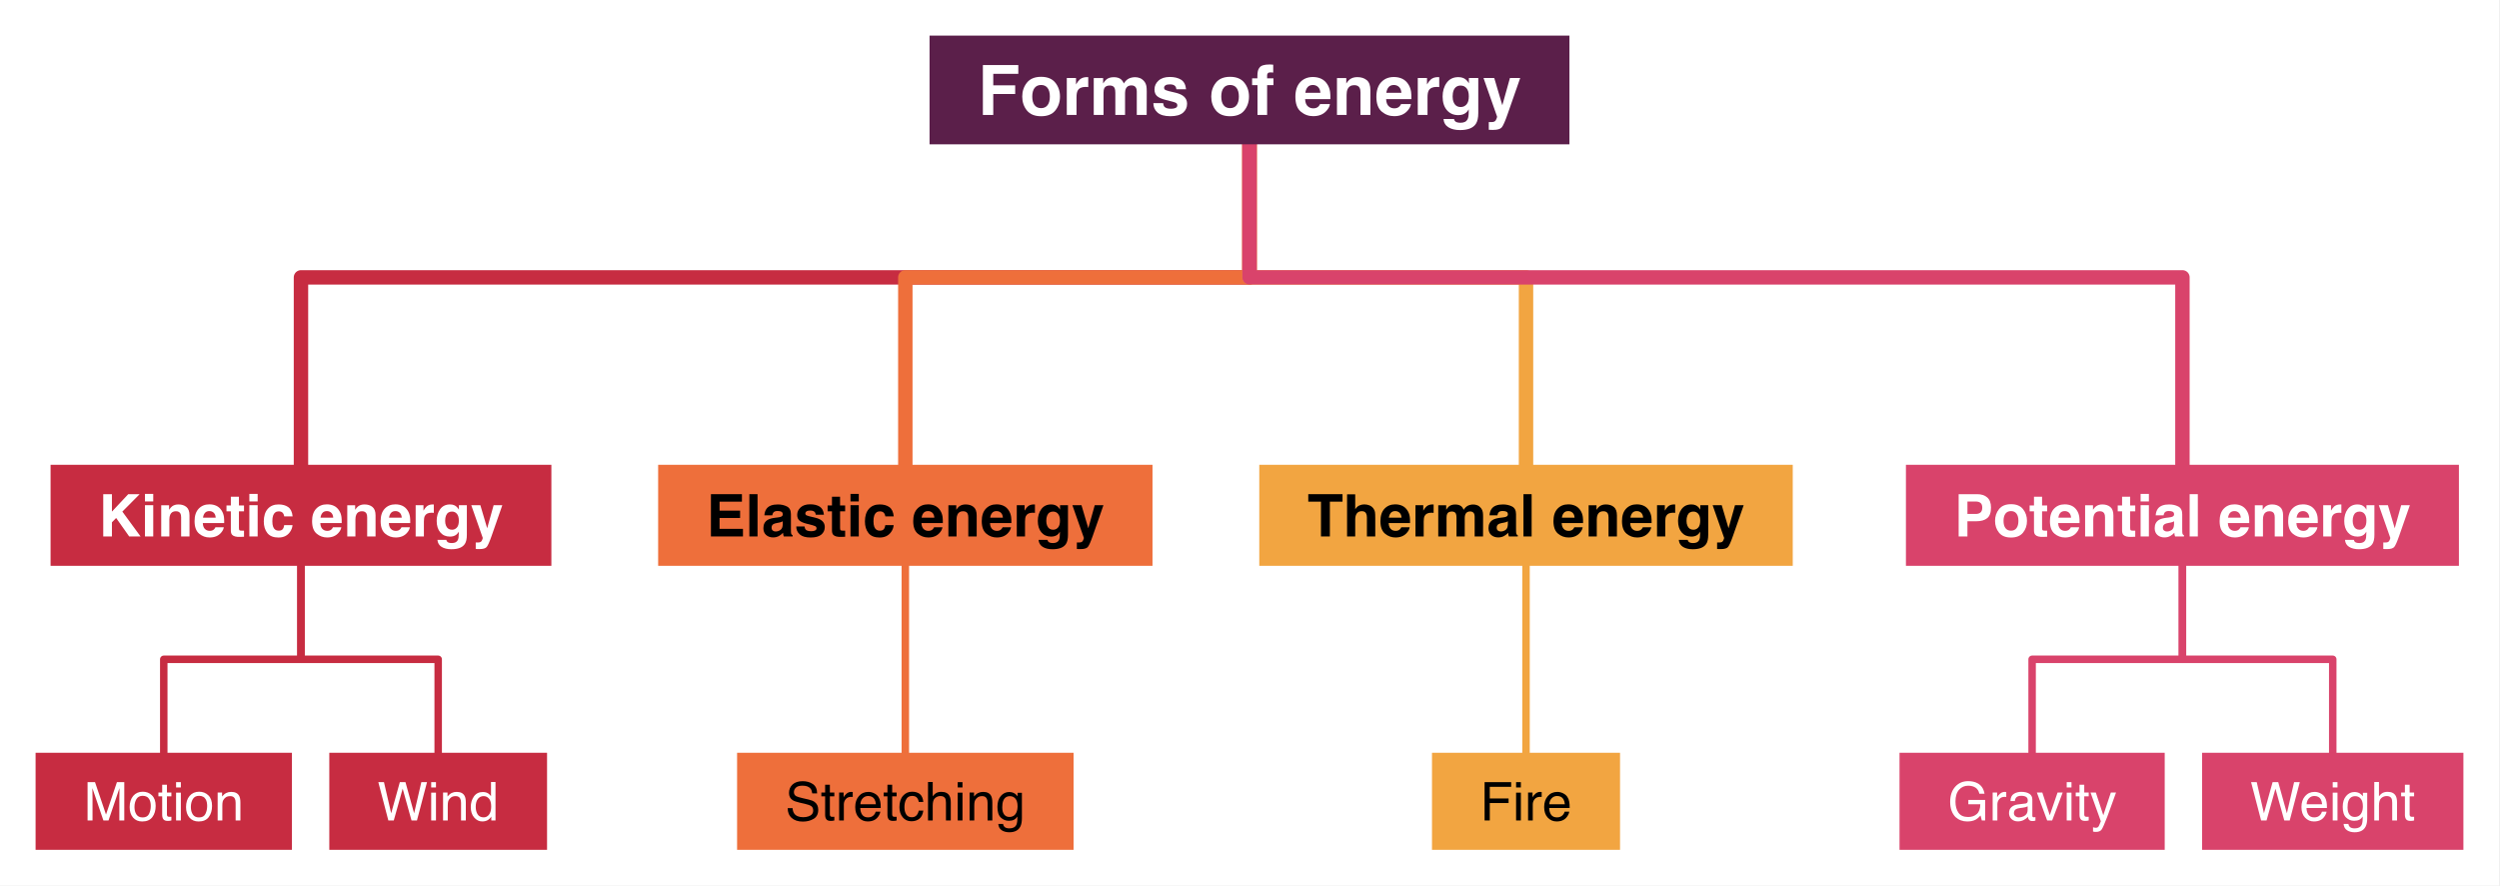
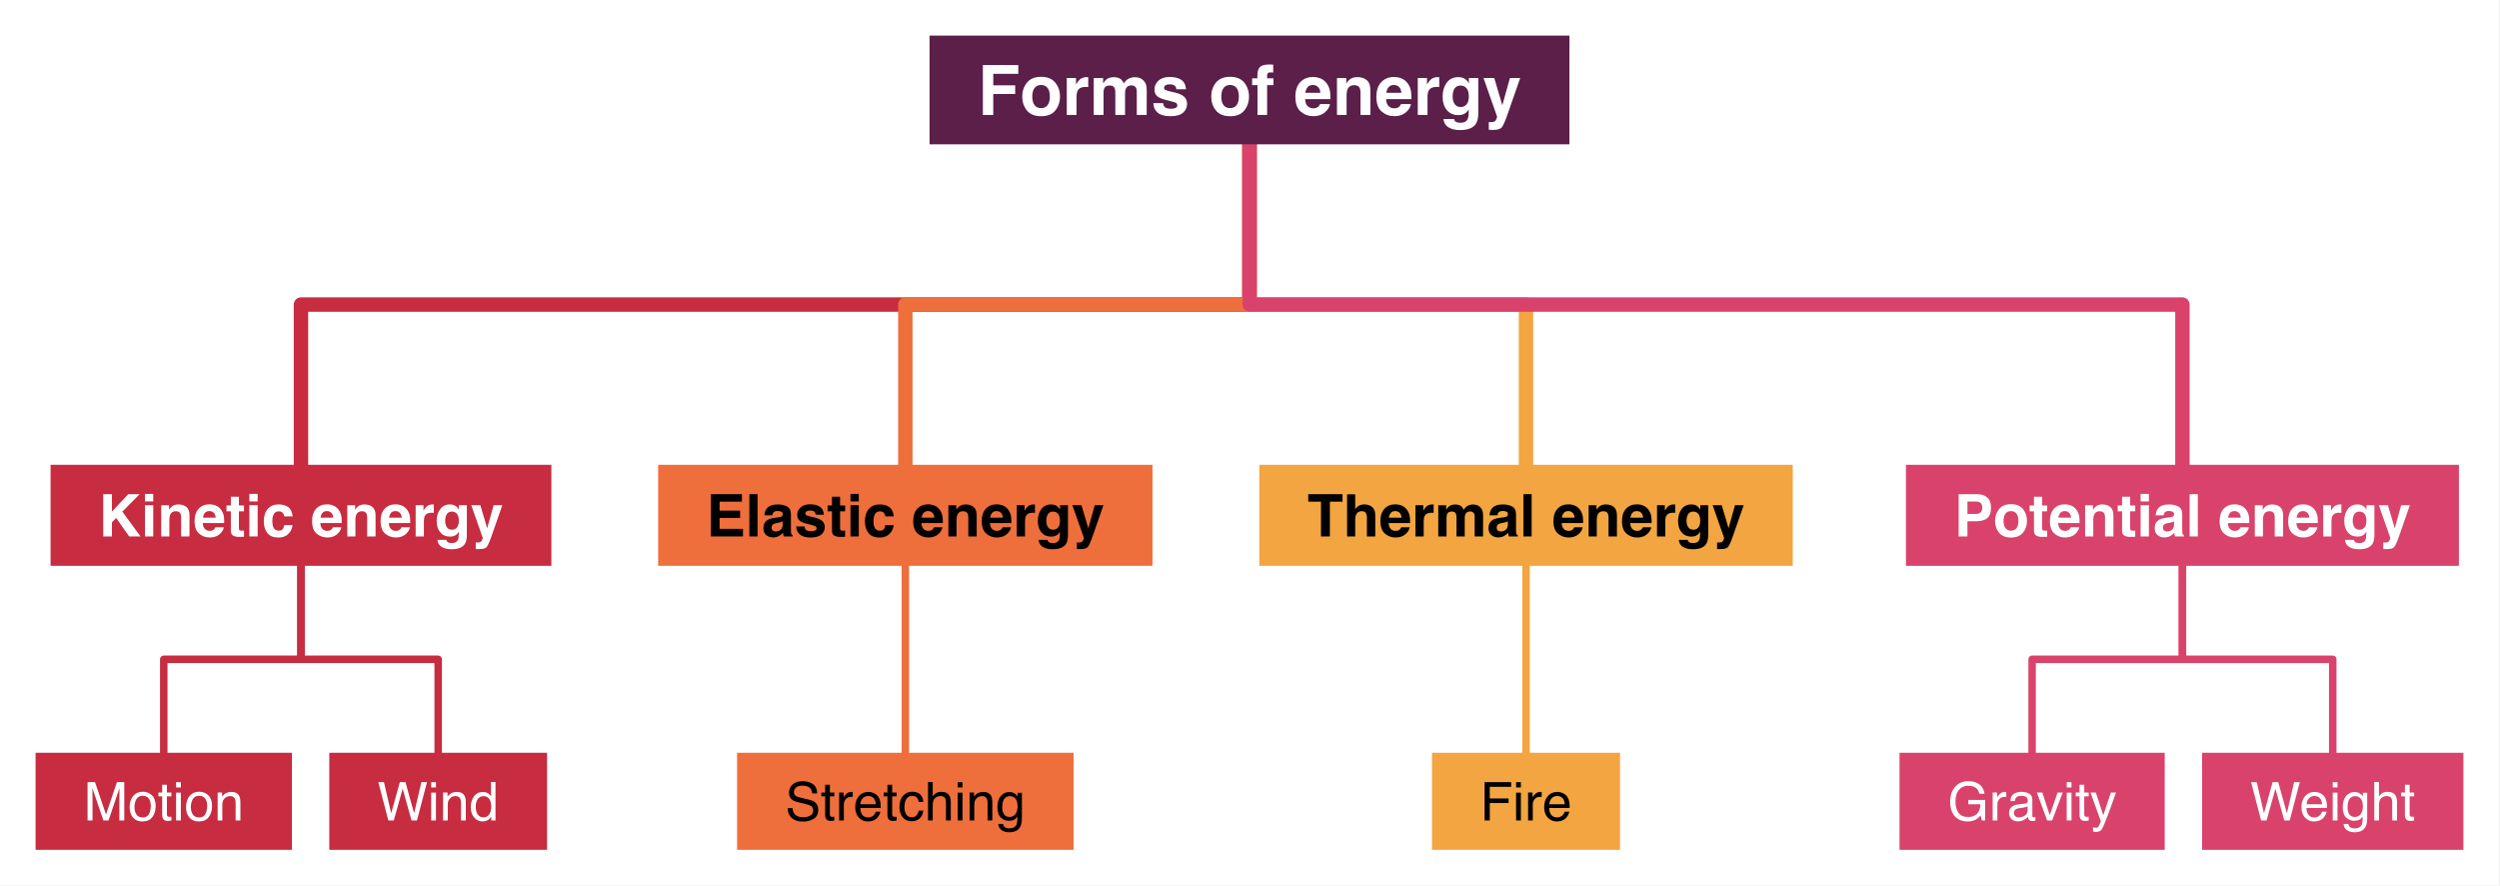
<svg xmlns="http://www.w3.org/2000/svg" xmlns:xlink="http://www.w3.org/1999/xlink" viewBox="0 0 421.265 149.202" width="421.265pt" height="149.202pt">
  <path fill="#ffffff" fill-rule="nonzero" d="M 0 0v 149.202h 421.265v -149.202Z " />
  <g transform="translate(6 6)">
    <g>
-       <path fill="none" stroke="#c72c41" stroke-width="2.43" stroke-linecap="round" stroke-linejoin="round" stroke-miterlimit="4" stroke-dashoffset="0" stroke-dasharray="" transform="translate(44.73611 9.1604)" d="M 0 0m 159.896 0v 31.58h -159.896v 31.58" />
+       <path fill="none" stroke="#c72c41" stroke-width="2.43" stroke-linecap="round" stroke-linejoin="round" stroke-miterlimit="4" stroke-dashoffset="0" stroke-dasharray="" transform="translate(44.73611 9.1604)" d="M 0 0m 159.896 0v 36.16h -159.896v 27" />
      <path fill="none" stroke="#c72c41" stroke-width="1.26" stroke-linecap="round" stroke-linejoin="round" stroke-miterlimit="4" stroke-dashoffset="0" stroke-dasharray="" transform="translate(21.60659 89.34609)" d="M 0 0m 23.13 0v 15.75h -23.13v 15.75" />
      <path fill="none" transform="translate(0 120.8461)" d="M 0 0h 43.213v 16.356h -43.213v -16.356Z " />
      <g transform="translate(-3e-9 120.8461)">
        <g>
          <g>
            <path fill="#c72c41" fill-rule="nonzero" d="M 0 0v 16.356h 43.213v -16.356Z " />
            <g transform="matrix(1 0 0 -1 8.1 11.40557)">
              <use xlink:href="#g23C2CD6DC49A907A246DEC9E7E9B23A9" x="0" y="0" fill="#ffffff" fill-rule="nonzero" />
              <use xlink:href="#g42ACA82725904EB241D38D63A4BD67E2" x="7.497" y="0" fill="#ffffff" fill-rule="nonzero" />
              <use xlink:href="#g17AF61FE5025BB5A4ACBB8BAAC05C58F" x="12.502" y="0" fill="#ffffff" fill-rule="nonzero" />
              <use xlink:href="#g2974A98BA30197158CBE8B4BA29063A6" x="15.003" y="0" fill="#ffffff" fill-rule="nonzero" />
              <use xlink:href="#g42ACA82725904EB241D38D63A4BD67E2" x="17.002" y="0" fill="#ffffff" fill-rule="nonzero" />
              <use xlink:href="#g9E020FBCB313978E9F3C2D4B6E4AED26" x="22.008" y="0" fill="#ffffff" fill-rule="nonzero" />
            </g>
          </g>
        </g>
      </g>
      <path fill="none" stroke="#c72c41" stroke-width="1.26" stroke-linecap="round" stroke-linejoin="round" stroke-miterlimit="4" stroke-dashoffset="0" stroke-dasharray="" transform="translate(44.73611 89.34609)" d="M 0 0v 15.75h 23.13v 15.75" />
      <path fill="none" transform="translate(49.51318 120.8461)" d="M 0 0h 36.705v 16.356h -36.705v -16.356Z " />
      <g transform="translate(49.51318 120.8461)">
        <g>
          <g>
            <path fill="#c72c41" fill-rule="nonzero" d="M 0 0v 16.356h 36.705v -16.356Z " />
            <g transform="matrix(1 0 0 -1 8.1 11.40557)">
              <use xlink:href="#g702AF402E00468F16C6639A39A53E424" x="0" y="0" fill="#ffffff" fill-rule="nonzero" />
              <use xlink:href="#g2974A98BA30197158CBE8B4BA29063A6" x="8.495" y="0" fill="#ffffff" fill-rule="nonzero" />
              <use xlink:href="#g9E020FBCB313978E9F3C2D4B6E4AED26" x="10.494" y="0" fill="#ffffff" fill-rule="nonzero" />
              <use xlink:href="#g98986B8B31167E76096F01BDD92C3E2A" x="15.5" y="0" fill="#ffffff" fill-rule="nonzero" />
            </g>
          </g>
        </g>
      </g>
      <path fill="none" transform="translate(2.525098 72.3208)" d="M 0 0h 84.422v 17.025h -84.422v -17.025Z " />
      <g transform="translate(2.525098 72.3208)">
        <g>
          <g>
            <path fill="#c72c41" fill-rule="nonzero" d="M 0 0v 17.025h 84.422v -17.025Z " />
            <g transform="matrix(1 0 0 -1 8.1 12.07529)">
              <use xlink:href="#gBEDDFDF93A48984D1465E0E5693D1CF2" x="0" y="0" fill="#ffffff" fill-rule="nonzero" />
              <use xlink:href="#g1A4AECAAF2606B31E5AB84488CB6D0FF" x="7.149" y="0" fill="#ffffff" fill-rule="nonzero" />
              <use xlink:href="#gE9003504945F642356C294E1A332B6EC" x="9.9" y="0" fill="#ffffff" fill-rule="nonzero" />
              <use xlink:href="#gFF9D963BFF6468F55986F6036E4D8ECF" x="15.947" y="0" fill="#ffffff" fill-rule="nonzero" />
              <use xlink:href="#gA022BA7A2486DCED4085F83CF76336EB" x="21.453" y="0" fill="#ffffff" fill-rule="nonzero" />
              <use xlink:href="#g1A4AECAAF2606B31E5AB84488CB6D0FF" x="24.75" y="0" fill="#ffffff" fill-rule="nonzero" />
              <use xlink:href="#g6AB986AE3FFA0375DB14BCAD55E4A50C" x="27.501" y="0" fill="#ffffff" fill-rule="nonzero" />
              <use xlink:href="#gFF9D963BFF6468F55986F6036E4D8ECF" x="35.757" y="0" fill="#ffffff" fill-rule="nonzero" />
              <use xlink:href="#gE9003504945F642356C294E1A332B6EC" x="41.263" y="0" fill="#ffffff" fill-rule="nonzero" />
              <use xlink:href="#gFF9D963BFF6468F55986F6036E4D8ECF" x="47.31" y="0" fill="#ffffff" fill-rule="nonzero" />
              <use xlink:href="#gD0AA05F4C4B01ED14727C10D5762304" x="52.816" y="0" fill="#ffffff" fill-rule="nonzero" />
              <use xlink:href="#g2E9DFE89E0A89AF0F113431AF099535E" x="56.669" y="0" fill="#ffffff" fill-rule="nonzero" />
              <use xlink:href="#g589E0376461ED2FCCC510FDBDA6EC47" x="62.716" y="0" fill="#ffffff" fill-rule="nonzero" />
            </g>
          </g>
        </g>
      </g>
-       <path fill="none" stroke="#ee6f3b" stroke-width="2.43" stroke-linecap="round" stroke-linejoin="round" stroke-miterlimit="4" stroke-dashoffset="0" stroke-dasharray="" transform="translate(146.6143 9.1604)" d="M 0 0m 58.018 0v 31.58h -58.018v 31.58" />
+       <path fill="none" stroke="#ee6f3b" stroke-width="2.43" stroke-linecap="round" stroke-linejoin="round" stroke-miterlimit="4" stroke-dashoffset="0" stroke-dasharray="" transform="translate(146.6143 9.1604)" d="M 0 0m 58.018 0v 36.16h -58.018v 27" />
      <path fill="none" stroke="#ee6f3b" stroke-width="1.26" stroke-linecap="round" stroke-linejoin="round" stroke-miterlimit="4" stroke-dashoffset="0" stroke-dasharray="" transform="translate(146.6143 89.34609)" d="M 0 0v 15.75v 15.75" />
      <path fill="none" transform="translate(118.2533 120.8461)" d="M 0 0h 56.722v 16.356h -56.722v -16.356Z " />
      <g transform="translate(118.2533 120.8461)">
        <g>
          <g>
            <path fill="#ee6f3b" fill-rule="nonzero" d="M 0 0v 16.356h 56.722v -16.356Z " />
            <g transform="matrix(1 0 0 -1 8.1 11.40557)">
              <use xlink:href="#g2F8E259D274EC682F2390625C0DD4C4D" x="0" y="0" fill="#000000" fill-rule="nonzero" />
              <use xlink:href="#g17AF61FE5025BB5A4ACBB8BAAC05C58F" x="6.003" y="0" fill="#000000" fill-rule="nonzero" />
              <use xlink:href="#gA240A98A64A9B0AE31DCAD163B446A4D" x="8.503" y="0" fill="#000000" fill-rule="nonzero" />
              <use xlink:href="#g277F36A2EE431EC4BD6952367E0C0C9E" x="11.5" y="0" fill="#000000" fill-rule="nonzero" />
              <use xlink:href="#g17AF61FE5025BB5A4ACBB8BAAC05C58F" x="16.506" y="0" fill="#000000" fill-rule="nonzero" />
              <use xlink:href="#g4D89ECE0CFEF6B04EECC7CED3425890D" x="19.006" y="0" fill="#000000" fill-rule="nonzero" />
              <use xlink:href="#gEE6EB57AA963B2521E769F396AB424D8" x="23.506" y="0" fill="#000000" fill-rule="nonzero" />
              <use xlink:href="#g2974A98BA30197158CBE8B4BA29063A6" x="28.512" y="0" fill="#000000" fill-rule="nonzero" />
              <use xlink:href="#g9E020FBCB313978E9F3C2D4B6E4AED26" x="30.511" y="0" fill="#000000" fill-rule="nonzero" />
              <use xlink:href="#g3BD089291A8E9153599AC7CC39BE7A50" x="35.517" y="0" fill="#000000" fill-rule="nonzero" />
            </g>
          </g>
        </g>
      </g>
      <path fill="none" transform="translate(104.9471 72.3208)" d="M 0 0h 83.334v 17.025h -83.334v -17.025Z " />
      <g transform="translate(104.9471 72.3208)">
        <g>
          <g>
            <path fill="#ee6f3b" fill-rule="nonzero" d="M 0 0v 17.025h 83.334v -17.025Z " />
            <g transform="matrix(1 0 0 -1 8.1 12.07529)">
              <use xlink:href="#gF73847B775FCFE32E8FC1A1579C4FEBC" x="0" y="0" fill="#000000" fill-rule="nonzero" />
              <use xlink:href="#g3CA1130FBCD208920471E6755A519E62" x="6.603" y="0" fill="#000000" fill-rule="nonzero" />
              <use xlink:href="#g7FB99085ED57C94620E015564B5178FA" x="9.354" y="0" fill="#000000" fill-rule="nonzero" />
              <use xlink:href="#g78E8A5A9D5568D974582A40637444DF3" x="14.86" y="0" fill="#000000" fill-rule="nonzero" />
              <use xlink:href="#gA022BA7A2486DCED4085F83CF76336EB" x="20.366" y="0" fill="#000000" fill-rule="nonzero" />
              <use xlink:href="#g1A4AECAAF2606B31E5AB84488CB6D0FF" x="23.662" y="0" fill="#000000" fill-rule="nonzero" />
              <use xlink:href="#g6AB986AE3FFA0375DB14BCAD55E4A50C" x="26.413" y="0" fill="#000000" fill-rule="nonzero" />
              <use xlink:href="#gFF9D963BFF6468F55986F6036E4D8ECF" x="34.669" y="0" fill="#000000" fill-rule="nonzero" />
              <use xlink:href="#gE9003504945F642356C294E1A332B6EC" x="40.175" y="0" fill="#000000" fill-rule="nonzero" />
              <use xlink:href="#gFF9D963BFF6468F55986F6036E4D8ECF" x="46.223" y="0" fill="#000000" fill-rule="nonzero" />
              <use xlink:href="#gD0AA05F4C4B01ED14727C10D5762304" x="51.728" y="0" fill="#000000" fill-rule="nonzero" />
              <use xlink:href="#g2E9DFE89E0A89AF0F113431AF099535E" x="55.581" y="0" fill="#000000" fill-rule="nonzero" />
              <use xlink:href="#g589E0376461ED2FCCC510FDBDA6EC47" x="61.628" y="0" fill="#000000" fill-rule="nonzero" />
            </g>
          </g>
        </g>
      </g>
-       <path fill="none" stroke="#f2a541" stroke-width="2.43" stroke-linecap="round" stroke-linejoin="round" stroke-miterlimit="4" stroke-dashoffset="0" stroke-dasharray="" transform="translate(204.6324 9.1604)" d="M 0 0v 31.58h 46.613v 31.58" />
+       <path fill="none" stroke="#f2a541" stroke-width="2.43" stroke-linecap="round" stroke-linejoin="round" stroke-miterlimit="4" stroke-dashoffset="0" stroke-dasharray="" transform="translate(204.6324 9.1604)" d="M 0 0v 36.16h 46.613v 27" />
      <path fill="none" stroke="#f2a541" stroke-width="1.26" stroke-linecap="round" stroke-linejoin="round" stroke-miterlimit="4" stroke-dashoffset="0" stroke-dasharray="" transform="translate(251.2455 89.34609)" d="M 0 0v 15.75v 15.75" />
      <path fill="none" transform="translate(235.3957 120.8461)" d="M 0 0h 31.7v 16.356h -31.7v -16.356Z " />
      <g transform="translate(235.3957 120.8461)">
        <g>
          <g>
            <path fill="#f2a541" fill-rule="nonzero" d="M 0 0v 16.356h 31.7v -16.356Z " />
            <g transform="matrix(1 0 0 -1 8.1 11.40557)">
              <use xlink:href="#gB9B5B4D5C40819EFEF0D7AC51FC2630" x="0" y="0" fill="#000000" fill-rule="nonzero" />
              <use xlink:href="#g2974A98BA30197158CBE8B4BA29063A6" x="5.498" y="0" fill="#000000" fill-rule="nonzero" />
              <use xlink:href="#gA240A98A64A9B0AE31DCAD163B446A4D" x="7.497" y="0" fill="#000000" fill-rule="nonzero" />
              <use xlink:href="#g277F36A2EE431EC4BD6952367E0C0C9E" x="10.494" y="0" fill="#000000" fill-rule="nonzero" />
            </g>
          </g>
        </g>
      </g>
      <path fill="none" transform="translate(206.2815 72.3208)" d="M 0 0h 89.928v 17.025h -89.928v -17.025Z " />
      <g transform="translate(206.2815 72.3208)">
        <g>
          <g>
            <path fill="#f2a541" fill-rule="nonzero" d="M 0 0v 17.025h 89.928v -17.025Z " />
            <g transform="matrix(1 0 0 -1 8.1 12.07529)">
              <use xlink:href="#gBD59BF2E3F3E9716F47B9EC6DCD650D0" x="0" y="0" fill="#000000" fill-rule="nonzero" />
              <use xlink:href="#gC4102CCBCF7813BFFD789D23DF252455" x="6.047" y="0" fill="#000000" fill-rule="nonzero" />
              <use xlink:href="#gFF9D963BFF6468F55986F6036E4D8ECF" x="12.095" y="0" fill="#000000" fill-rule="nonzero" />
              <use xlink:href="#gD0AA05F4C4B01ED14727C10D5762304" x="17.601" y="0" fill="#000000" fill-rule="nonzero" />
              <use xlink:href="#gC62D05A8DB253F075C774B0E05DCDD53" x="21.453" y="0" fill="#000000" fill-rule="nonzero" />
              <use xlink:href="#g7FB99085ED57C94620E015564B5178FA" x="30.256" y="0" fill="#000000" fill-rule="nonzero" />
              <use xlink:href="#g3CA1130FBCD208920471E6755A519E62" x="35.762" y="0" fill="#000000" fill-rule="nonzero" />
              <use xlink:href="#gFF9D963BFF6468F55986F6036E4D8ECF" x="41.263" y="0" fill="#000000" fill-rule="nonzero" />
              <use xlink:href="#gE9003504945F642356C294E1A332B6EC" x="46.769" y="0" fill="#000000" fill-rule="nonzero" />
              <use xlink:href="#gFF9D963BFF6468F55986F6036E4D8ECF" x="52.816" y="0" fill="#000000" fill-rule="nonzero" />
              <use xlink:href="#gD0AA05F4C4B01ED14727C10D5762304" x="58.322" y="0" fill="#000000" fill-rule="nonzero" />
              <use xlink:href="#g2E9DFE89E0A89AF0F113431AF099535E" x="62.175" y="0" fill="#000000" fill-rule="nonzero" />
              <use xlink:href="#g589E0376461ED2FCCC510FDBDA6EC47" x="68.222" y="0" fill="#000000" fill-rule="nonzero" />
            </g>
          </g>
        </g>
      </g>
-       <path fill="none" stroke="#d9436b" stroke-width="2.43" stroke-linecap="round" stroke-linejoin="round" stroke-miterlimit="4" stroke-dashoffset="0" stroke-dasharray="" transform="translate(204.6324 9.1604)" d="M 0 0v 31.58h 157.267v 31.58" />
+       <path fill="none" stroke="#d9436b" stroke-width="2.43" stroke-linecap="round" stroke-linejoin="round" stroke-miterlimit="4" stroke-dashoffset="0" stroke-dasharray="" transform="translate(204.6324 9.1604)" d="M 0 0v 36.16h 157.267v 27" />
      <path fill="none" stroke="#d9436b" stroke-width="1.26" stroke-linecap="round" stroke-linejoin="round" stroke-miterlimit="4" stroke-dashoffset="0" stroke-dasharray="" transform="translate(336.5609 89.34609)" d="M 0 0m 25.339 0v 15.75h -25.339v 15.75" />
      <path fill="none" transform="translate(314.2094 120.8461)" d="M 0 0h 44.703v 16.356h -44.703v -16.356Z " />
      <g transform="translate(314.2094 120.8461)">
        <g>
          <g>
            <path fill="#d9436b" fill-rule="nonzero" d="M 0 0v 16.356h 44.703v -16.356Z " />
            <g transform="matrix(1 0 0 -1 8.1 11.40557)">
              <use xlink:href="#gCE7D3ABA1BDD1076597E3C0DD7A599B6" x="0" y="0" fill="#ffffff" fill-rule="nonzero" />
              <use xlink:href="#gA240A98A64A9B0AE31DCAD163B446A4D" x="7" y="0" fill="#ffffff" fill-rule="nonzero" />
              <use xlink:href="#g48F2355F8C4E03C81ABD9128753D6DA5" x="9.998" y="0" fill="#ffffff" fill-rule="nonzero" />
              <use xlink:href="#g2D500E04EF15B0BCA8CAF679D017E444" x="15.003" y="0" fill="#ffffff" fill-rule="nonzero" />
              <use xlink:href="#g2974A98BA30197158CBE8B4BA29063A6" x="19.503" y="0" fill="#ffffff" fill-rule="nonzero" />
              <use xlink:href="#g17AF61FE5025BB5A4ACBB8BAAC05C58F" x="21.502" y="0" fill="#ffffff" fill-rule="nonzero" />
              <use xlink:href="#g7CE56567B364234C2654C9BD7B33DD67" x="24.003" y="0" fill="#ffffff" fill-rule="nonzero" />
            </g>
          </g>
        </g>
      </g>
      <path fill="none" stroke="#d9436b" stroke-width="1.26" stroke-linecap="round" stroke-linejoin="round" stroke-miterlimit="4" stroke-dashoffset="0" stroke-dasharray="" transform="translate(361.8998 89.34609)" d="M 0 0v 15.75h 25.339v 15.75" />
      <path fill="none" transform="translate(365.2124 120.8461)" d="M 0 0h 44.053v 16.356h -44.053v -16.356Z " />
      <g transform="translate(365.2124 120.8461)">
        <g>
          <g>
            <path fill="#d9436b" fill-rule="nonzero" d="M 0 0v 16.356h 44.053v -16.356Z " />
            <g transform="matrix(1 0 0 -1 8.1 11.40557)">
              <use xlink:href="#g702AF402E00468F16C6639A39A53E424" x="0" y="0" fill="#ffffff" fill-rule="nonzero" />
              <use xlink:href="#g277F36A2EE431EC4BD6952367E0C0C9E" x="8.336" y="0" fill="#ffffff" fill-rule="nonzero" />
              <use xlink:href="#g2974A98BA30197158CBE8B4BA29063A6" x="13.342" y="0" fill="#ffffff" fill-rule="nonzero" />
              <use xlink:href="#g3BD089291A8E9153599AC7CC39BE7A50" x="15.341" y="0" fill="#ffffff" fill-rule="nonzero" />
              <use xlink:href="#gEE6EB57AA963B2521E769F396AB424D8" x="20.347" y="0" fill="#ffffff" fill-rule="nonzero" />
              <use xlink:href="#g17AF61FE5025BB5A4ACBB8BAAC05C58F" x="25.352" y="0" fill="#ffffff" fill-rule="nonzero" />
            </g>
          </g>
        </g>
      </g>
      <path fill="none" transform="translate(315.2898 72.3208)" d="M 0 0h 93.22v 17.025h -93.22v -17.025Z " />
      <g transform="translate(315.2898 72.3208)">
        <g>
          <g>
            <path fill="#d9436b" fill-rule="nonzero" d="M 0 0v 17.025h 93.22v -17.025Z " />
            <g transform="matrix(1 0 0 -1 8.1 12.07529)">
              <use xlink:href="#gA22D6A0F13DFA5C7A03C93BEA781768" x="0" y="0" fill="#ffffff" fill-rule="nonzero" />
              <use xlink:href="#g4C1ED196FA517639B5DB8075B72B17A2" x="6.603" y="0" fill="#ffffff" fill-rule="nonzero" />
              <use xlink:href="#gA022BA7A2486DCED4085F83CF76336EB" x="12.651" y="0" fill="#ffffff" fill-rule="nonzero" />
              <use xlink:href="#gFF9D963BFF6468F55986F6036E4D8ECF" x="15.947" y="0" fill="#ffffff" fill-rule="nonzero" />
              <use xlink:href="#gE9003504945F642356C294E1A332B6EC" x="21.453" y="0" fill="#ffffff" fill-rule="nonzero" />
              <use xlink:href="#gA022BA7A2486DCED4085F83CF76336EB" x="27.501" y="0" fill="#ffffff" fill-rule="nonzero" />
              <use xlink:href="#g1A4AECAAF2606B31E5AB84488CB6D0FF" x="30.797" y="0" fill="#ffffff" fill-rule="nonzero" />
              <use xlink:href="#g7FB99085ED57C94620E015564B5178FA" x="33.548" y="0" fill="#ffffff" fill-rule="nonzero" />
              <use xlink:href="#g3CA1130FBCD208920471E6755A519E62" x="39.054" y="0" fill="#ffffff" fill-rule="nonzero" />
              <use xlink:href="#gFF9D963BFF6468F55986F6036E4D8ECF" x="44.555" y="0" fill="#ffffff" fill-rule="nonzero" />
              <use xlink:href="#gE9003504945F642356C294E1A332B6EC" x="50.061" y="0" fill="#ffffff" fill-rule="nonzero" />
              <use xlink:href="#gFF9D963BFF6468F55986F6036E4D8ECF" x="56.108" y="0" fill="#ffffff" fill-rule="nonzero" />
              <use xlink:href="#gD0AA05F4C4B01ED14727C10D5762304" x="61.614" y="0" fill="#ffffff" fill-rule="nonzero" />
              <use xlink:href="#g2E9DFE89E0A89AF0F113431AF099535E" x="65.467" y="0" fill="#ffffff" fill-rule="nonzero" />
              <use xlink:href="#g589E0376461ED2FCCC510FDBDA6EC47" x="71.514" y="0" fill="#ffffff" fill-rule="nonzero" />
            </g>
          </g>
        </g>
      </g>
      <path fill="none" transform="translate(150.6979)" d="M 0 0h 107.869v 18.321h -107.869v -18.321Z " />
      <g transform="translate(150.6979 -4e-9)">
        <g>
          <g>
            <path fill="#5b1f4a" fill-rule="nonzero" d="M 0 0v 18.321h 107.869v -18.321Z " />
            <g transform="matrix(1 0 0 -1 8.1 13.3708)">
              <use xlink:href="#g4FF4DA04F8D7C576442406DC975136EA" x="0" y="0" fill="#ffffff" fill-rule="nonzero" />
              <use xlink:href="#g553DCE75EF8C34CDD126A1C0E2157B5A" x="7.147" y="0" fill="#ffffff" fill-rule="nonzero" />
              <use xlink:href="#gF5F0ACF78E1116994FEABC6B129B923B" x="14.294" y="0" fill="#ffffff" fill-rule="nonzero" />
              <use xlink:href="#g3259364578B9A09A26A1EDB200777C06" x="18.847" y="0" fill="#ffffff" fill-rule="nonzero" />
              <use xlink:href="#g7C8CBB0F0F49EC7E516550E97822A903" x="29.25" y="0" fill="#ffffff" fill-rule="nonzero" />
              <use xlink:href="#g553DCE75EF8C34CDD126A1C0E2157B5A" x="39.008" y="0" fill="#ffffff" fill-rule="nonzero" />
              <use xlink:href="#g39C8AA81CD5A3FF9F81AE32E5340E892" x="46.154" y="0" fill="#ffffff" fill-rule="nonzero" />
              <use xlink:href="#g757AE184B987BAB76A6C79E7F6C8E5B6" x="53.301" y="0" fill="#ffffff" fill-rule="nonzero" />
              <use xlink:href="#gF6E2ADAFCCA5E36A7588DD3E3EF8FFD4" x="59.808" y="0" fill="#ffffff" fill-rule="nonzero" />
              <use xlink:href="#g757AE184B987BAB76A6C79E7F6C8E5B6" x="66.955" y="0" fill="#ffffff" fill-rule="nonzero" />
              <use xlink:href="#gF5F0ACF78E1116994FEABC6B129B923B" x="73.462" y="0" fill="#ffffff" fill-rule="nonzero" />
              <use xlink:href="#gEADD4DBB62F6A88F166919C00F3BD2B9" x="78.015" y="0" fill="#ffffff" fill-rule="nonzero" />
              <use xlink:href="#g7D9F38F4216DEFE5BBE4F0BF9642C6CE" x="85.162" y="0" fill="#ffffff" fill-rule="nonzero" />
            </g>
          </g>
        </g>
      </g>
    </g>
  </g>
  <defs>
    <symbol id="g23C2CD6DC49A907A246DEC9E7E9B23A9" overflow="visible">
      <path d="M 0 0m 0.664 6.456h 1.252l 1.854 -5.458l 1.841 5.458h 1.239v -6.456h -0.831v 3.81q 0 0.198 0.009 0.655q 0.009 0.457 0.009 0.98l -1.841 -5.445h -0.866l -1.854 5.445v -0.198q 0 -0.237 0.011 -0.723q 0.011 -0.486 0.011 -0.714v -3.81h -0.835v 6.456Z " />
    </symbol>
    <symbol id="g42ACA82725904EB241D38D63A4BD67E2" overflow="visible">
      <path d="M 0 0m 3.527 1.105q 0.292 0.595 0.292 1.325q 0 0.659 -0.211 1.072q -0.334 0.65 -1.151 0.65q -0.725 0 -1.055 -0.554q -0.33 -0.554 -0.33 -1.336q 0 -0.751 0.33 -1.252q 0.33 -0.501 1.046 -0.501q 0.787 0 1.079 0.595Z m 0.49 3.131q 0.628 -0.606 0.628 -1.784q 0 -1.138 -0.554 -1.881q -0.554 -0.743 -1.718 -0.743q -0.971 0 -1.542 0.657q -0.571 0.657 -0.571 1.764q 0 1.187 0.602 1.89q 0.602 0.703 1.617 0.703q 0.91 0 1.538 -0.606Z m -1.564 0.584Z " />
    </symbol>
    <symbol id="g17AF61FE5025BB5A4ACBB8BAAC05C58F" overflow="visible">
      <path d="M 0 0m 0.738 6.021h 0.8v -1.314h 0.751v -0.646h -0.751v -3.072q 0 -0.246 0.167 -0.33q 0.092 -0.048 0.308 -0.048q 0.057 0 0.123 0.002q 0.066 0.002 0.154 0.011v -0.624q -0.136 -0.04 -0.283 -0.057q -0.147 -0.018 -0.319 -0.018q -0.554 0 -0.751 0.283q -0.198 0.283 -0.198 0.736v 3.116h -0.637v 0.646h 0.637v 1.314Z " />
    </symbol>
    <symbol id="g2974A98BA30197158CBE8B4BA29063A6" overflow="visible">
      <path d="M 0 0m 0.58 4.685h 0.804v -4.685h -0.804v 4.685Z m 0 1.771h 0.804v -0.896h -0.804v 0.896Z " />
    </symbol>
    <symbol id="g9E020FBCB313978E9F3C2D4B6E4AED26" overflow="visible">
      <path d="M 0 0m 0.58 4.707h 0.751v -0.668q 0.334 0.413 0.708 0.593q 0.374 0.18 0.831 0.18q 1.002 0 1.354 -0.699q 0.193 -0.382 0.193 -1.094v -3.019h -0.804v 2.966q 0 0.431 -0.127 0.694q -0.211 0.439 -0.765 0.439q -0.281 0 -0.461 -0.057q -0.325 -0.097 -0.571 -0.387q -0.198 -0.233 -0.257 -0.481q -0.059 -0.248 -0.059 -0.71v -2.465h -0.791v 4.707Z m 1.859 0.114Z " />
    </symbol>
    <symbol id="g702AF402E00468F16C6639A39A53E424" overflow="visible">
      <path d="M 0 0m 1.112 6.456l 1.217 -5.251l 1.459 5.251h 0.949l 1.459 -5.251l 1.217 5.251h 0.958l -1.696 -6.456h -0.918l -1.49 5.353l -1.499 -5.353h -0.918l -1.688 6.456h 0.949Z " />
    </symbol>
    <symbol id="g98986B8B31167E76096F01BDD92C3E2A" overflow="visible">
      <path d="M 0 0m 1.402 1.033q 0.321 -0.51 1.028 -0.51q 0.549 0 0.903 0.472q 0.354 0.472 0.354 1.356q 0 0.892 -0.365 1.321q -0.365 0.428 -0.901 0.428q -0.598 0 -0.969 -0.457q -0.371 -0.457 -0.371 -1.345q 0 -0.756 0.321 -1.266Z m 1.775 3.529q 0.211 -0.132 0.479 -0.461v 2.377h 0.76v -6.478h -0.712v 0.655q -0.277 -0.435 -0.655 -0.628q -0.378 -0.193 -0.866 -0.193q -0.787 0 -1.362 0.661q -0.576 0.661 -0.576 1.76q 0 1.028 0.525 1.782q 0.525 0.754 1.501 0.754q 0.541 0 0.905 -0.229Z " />
    </symbol>
    <symbol id="gBEDDFDF93A48984D1465E0E5693D1CF2" overflow="visible">
      <path d="M 0 0m 7.067 0h -1.914l -2.199 3.113l -0.711 -0.73v -2.383h -1.465v 7.125h 1.465v -2.934l 2.751 2.934h 1.924l -2.92 -2.934l 3.07 -4.191Z " />
    </symbol>
    <symbol id="g1A4AECAAF2606B31E5AB84488CB6D0FF" overflow="visible">
      <path d="M 0 0m 2.059 5.269v -5.269h -1.397v 5.269h 1.397Z m 0 1.9v -1.271h -1.397v 1.271h 1.397Z " />
    </symbol>
    <symbol id="gE9003504945F642356C294E1A332B6EC" overflow="visible">
      <path d="M 0 0m 3.123 4.249q -0.701 0 -0.962 -0.595q -0.135 -0.314 -0.135 -0.802v -2.852h -1.373v 5.259h 1.329v -0.769q 0.266 0.406 0.503 0.585q 0.425 0.319 1.078 0.319q 0.817 0 1.337 -0.428q 0.52 -0.428 0.52 -1.419v -3.548h -1.412v 3.205q 0 0.416 -0.111 0.638q -0.203 0.406 -0.773 0.406Z " />
    </symbol>
    <symbol id="gFF9D963BFF6468F55986F6036E4D8ECF" overflow="visible">
      <path d="M 0 0m 5.153 1.547q -0.053 -0.469 -0.488 -0.952q -0.677 -0.769 -1.895 -0.769q -1.005 0 -1.774 0.648q -0.769 0.648 -0.769 2.108q 0 1.368 0.694 2.098q 0.694 0.73 1.801 0.73q 0.657 0 1.184 -0.247q 0.527 -0.247 0.87 -0.778q 0.309 -0.469 0.401 -1.088q 0.053 -0.363 0.044 -1.044h -3.606q 0.029 -0.793 0.498 -1.112q 0.285 -0.198 0.686 -0.198q 0.425 0 0.691 0.242q 0.145 0.131 0.256 0.363h 1.407Z m -1.363 1.615q -0.034 0.546 -0.331 0.829q -0.297 0.283 -0.737 0.283q -0.479 0 -0.742 -0.3q -0.263 -0.3 -0.331 -0.812h 2.141Z " />
    </symbol>
    <symbol id="gA022BA7A2486DCED4085F83CF76336EB" overflow="visible">
      <path d="M 0 0m 3.055 0.981v -1.03l -0.653 -0.024q -0.976 -0.034 -1.334 0.338q -0.232 0.237 -0.232 0.73v 3.244h -0.735v 0.981h 0.735v 1.47h 1.363v -1.47h 0.856v -0.981h -0.856v -2.784q 0 -0.324 0.082 -0.404q 0.082 -0.08 0.503 -0.08q 0.063 0 0.133 0.002q 0.07 0.002 0.138 0.007Z " />
    </symbol>
    <symbol id="g6AB986AE3FFA0375DB14BCAD55E4A50C" overflow="visible">
      <path d="M 0 0m 5.201 3.379h -1.412q -0.039 0.295 -0.198 0.532q -0.232 0.319 -0.72 0.319q -0.696 0 -0.952 -0.691q -0.135 -0.367 -0.135 -0.976q 0 -0.58 0.135 -0.933q 0.247 -0.657 0.928 -0.657q 0.483 0 0.686 0.261q 0.203 0.261 0.247 0.677h 1.407q -0.048 -0.628 -0.454 -1.189q -0.648 -0.904 -1.919 -0.904q -1.271 0 -1.871 0.754q -0.599 0.754 -0.599 1.958q 0 1.358 0.662 2.112q 0.662 0.754 1.827 0.754q 0.991 0 1.622 -0.445q 0.631 -0.445 0.747 -1.571Z " />
    </symbol>
    <symbol id="gD0AA05F4C4B01ED14727C10D5762304" overflow="visible">
      <path d="M 0 0m 3.292 3.998q -0.831 0 -1.117 -0.541q -0.16 -0.305 -0.16 -0.938v -2.519h -1.387v 5.269h 1.315v -0.918q 0.319 0.527 0.556 0.72q 0.387 0.324 1.005 0.324q 0.039 0 0.065 -0.002q 0.027 -0.002 0.118 -0.007v -1.412q -0.131 0.015 -0.232 0.019q -0.102 0.005 -0.164 0.005Z " />
    </symbol>
    <symbol id="g2E9DFE89E0A89AF0F113431AF099535E" overflow="visible">
      <path d="M 0 0m 2.132 -0.923q 0.222 -0.189 0.749 -0.189q 0.744 0 0.996 0.498q 0.164 0.319 0.164 1.073v 0.338q -0.198 -0.338 -0.425 -0.508q -0.411 -0.314 -1.068 -0.314q -1.015 0 -1.622 0.713q -0.607 0.713 -0.607 1.931q 0 1.175 0.585 1.975q 0.585 0.8 1.658 0.8q 0.396 0 0.691 -0.121q 0.503 -0.208 0.812 -0.764v 0.759h 1.339v -4.998q 0 -1.02 -0.343 -1.537q -0.59 -0.889 -2.262 -0.889q -1.01 0 -1.648 0.396q -0.638 0.396 -0.706 1.184h 1.499q 0.058 -0.242 0.189 -0.348Z m -0.232 2.722q 0.28 -0.667 1.005 -0.667q 0.483 0 0.817 0.365q 0.334 0.365 0.334 1.163q 0 0.749 -0.317 1.141q -0.317 0.392 -0.848 0.392q -0.725 0 -1.001 -0.682q -0.145 -0.363 -0.145 -0.894q 0 -0.459 0.155 -0.817Z " />
    </symbol>
    <symbol id="g589E0376461ED2FCCC510FDBDA6EC47" overflow="visible">
      <path d="M 0 0m 2.784 1.383l 1.088 3.887h 1.465l -1.808 -5.182q -0.522 -1.499 -0.827 -1.859q -0.305 -0.36 -1.218 -0.36q -0.184 0 -0.295 0.002q -0.111 0.002 -0.334 0.017v 1.102l 0.174 -0.01q 0.203 -0.01 0.387 0.015q 0.184 0.024 0.309 0.111q 0.121 0.082 0.225 0.343q 0.104 0.261 0.085 0.319l -1.934 5.501h 1.532l 1.15 -3.887Z " />
    </symbol>
    <symbol id="g2F8E259D274EC682F2390625C0DD4C4D" overflow="visible">
      <path d="M 0 0m 1.257 2.083q 0.031 -0.549 0.259 -0.892q 0.435 -0.642 1.534 -0.642q 0.492 0 0.896 0.141q 0.782 0.272 0.782 0.976q 0 0.527 -0.33 0.751q -0.334 0.22 -1.046 0.382l -0.875 0.198q -0.857 0.193 -1.213 0.426q -0.615 0.404 -0.615 1.208q 0 0.87 0.602 1.428q 0.602 0.558 1.705 0.558q 1.015 0 1.725 -0.49q 0.71 -0.49 0.71 -1.567h -0.822q -0.066 0.519 -0.281 0.795q -0.4 0.505 -1.358 0.505q -0.773 0 -1.112 -0.325q -0.338 -0.325 -0.338 -0.756q 0 -0.475 0.396 -0.694q 0.259 -0.141 1.173 -0.352l 0.905 -0.207q 0.655 -0.149 1.011 -0.409q 0.615 -0.453 0.615 -1.314q 0 -1.072 -0.78 -1.534q -0.78 -0.461 -1.813 -0.461q -1.204 0 -1.885 0.615q -0.681 0.611 -0.668 1.657h 0.822Z m 1.767 4.548Z " />
    </symbol>
    <symbol id="gA240A98A64A9B0AE31DCAD163B446A4D" overflow="visible">
      <path d="M 0 0m 0.602 4.707h 0.751v -0.813q 0.092 0.237 0.453 0.578q 0.36 0.341 0.831 0.341q 0.022 0 0.075 -0.004q 0.053 -0.004 0.18 -0.018v -0.835q -0.07 0.013 -0.13 0.018q -0.059 0.004 -0.13 0.004q -0.598 0 -0.918 -0.385q -0.321 -0.385 -0.321 -0.885v -2.707h -0.791v 4.707Z " />
    </symbol>
    <symbol id="g277F36A2EE431EC4BD6952367E0C0C9E" overflow="visible">
      <path d="M 0 0m 3.511 4.577q 0.47 -0.235 0.716 -0.609q 0.237 -0.356 0.316 -0.831q 0.07 -0.325 0.07 -1.037h -3.45q 0.022 -0.716 0.338 -1.149q 0.316 -0.433 0.98 -0.433q 0.62 0 0.989 0.409q 0.211 0.237 0.299 0.549h 0.778q -0.031 -0.259 -0.204 -0.578q -0.174 -0.319 -0.389 -0.521q -0.36 -0.352 -0.892 -0.475q -0.286 -0.07 -0.646 -0.07q -0.879 0 -1.49 0.639q -0.611 0.639 -0.611 1.791q 0 1.134 0.615 1.841q 0.615 0.708 1.608 0.708q 0.501 0 0.971 -0.235Z m 0.29 -1.848q -0.048 0.514 -0.224 0.822q -0.325 0.571 -1.085 0.571q -0.545 0 -0.914 -0.393q -0.369 -0.393 -0.391 -1h 2.615Z m -1.336 2.092Z " />
    </symbol>
    <symbol id="g4D89ECE0CFEF6B04EECC7CED3425890D" overflow="visible">
      <path d="M 0 0m 3.689 4.456q 0.499 -0.387 0.6 -1.332h -0.769q -0.07 0.435 -0.321 0.723q -0.25 0.288 -0.804 0.288q -0.756 0 -1.081 -0.738q -0.211 -0.479 -0.211 -1.182q 0 -0.708 0.299 -1.191q 0.299 -0.483 0.94 -0.483q 0.492 0 0.78 0.301q 0.288 0.301 0.398 0.824h 0.769q -0.132 -0.936 -0.659 -1.369q -0.527 -0.433 -1.349 -0.433q -0.923 0 -1.472 0.675q -0.549 0.675 -0.549 1.685q 0 1.239 0.602 1.929q 0.602 0.69 1.534 0.69q 0.795 0 1.294 -0.387Z m -1.417 0.365Z " />
    </symbol>
    <symbol id="gEE6EB57AA963B2521E769F396AB424D8" overflow="visible">
      <path d="M 0 0m 0.58 6.478h 0.791v -2.408q 0.281 0.356 0.505 0.501q 0.382 0.25 0.954 0.25q 1.024 0 1.389 -0.716q 0.198 -0.391 0.198 -1.085v -3.019h -0.813v 2.966q 0 0.519 -0.132 0.76q -0.215 0.387 -0.809 0.387q -0.492 0 -0.892 -0.338q -0.4 -0.338 -0.4 -1.279v -2.496h -0.791v 6.478Z " />
    </symbol>
    <symbol id="g3BD089291A8E9153599AC7CC39BE7A50" overflow="visible">
      <path d="M 0 0m 3.208 4.518q 0.224 -0.154 0.457 -0.448v 0.593h 0.729v -4.28q 0 -0.896 -0.264 -1.415q -0.492 -0.958 -1.859 -0.958q -0.76 0 -1.279 0.341q -0.519 0.341 -0.58 1.066h 0.804q 0.057 -0.316 0.229 -0.488q 0.268 -0.264 0.844 -0.264q 0.91 0 1.191 0.642q 0.167 0.378 0.154 1.349q -0.237 -0.36 -0.571 -0.536q -0.334 -0.176 -0.883 -0.176q -0.765 0 -1.338 0.543q -0.573 0.543 -0.573 1.795q 0 1.182 0.578 1.846q 0.578 0.664 1.395 0.664q 0.554 0 0.967 -0.272Z m 0.097 -0.848q -0.36 0.422 -0.918 0.422q -0.835 0 -1.143 -0.782q -0.163 -0.417 -0.163 -1.094q 0 -0.795 0.323 -1.211q 0.323 -0.415 0.868 -0.415q 0.853 0 1.2 0.769q 0.193 0.435 0.193 1.015q 0 0.875 -0.36 1.296Z m -0.971 1.151Z " />
    </symbol>
    <symbol id="gF73847B775FCFE32E8FC1A1579C4FEBC" overflow="visible">
      <path d="M 0 0m 5.714 3.113h -3.461v -1.832h 3.945v -1.281h -5.4v 7.125h 5.226v -1.262h -3.771v -1.513h 3.461v -1.238Z " />
    </symbol>
    <symbol id="g3CA1130FBCD208920471E6755A519E62" overflow="visible">
      <path d="M 0 0m 0.672 7.125h 1.378v -7.125h -1.378v 7.125Z " />
    </symbol>
    <symbol id="g7FB99085ED57C94620E015564B5178FA" overflow="visible">
      <path d="M 0 0m 0.841 4.699q 0.546 0.696 1.876 0.696q 0.865 0 1.537 -0.343q 0.672 -0.343 0.672 -1.296v -2.417q 0 -0.251 0.01 -0.609q 0.015 -0.271 0.082 -0.367q 0.068 -0.097 0.203 -0.16v -0.203h -1.499q -0.063 0.16 -0.087 0.3q -0.024 0.14 -0.039 0.319q -0.285 -0.309 -0.657 -0.527q -0.445 -0.256 -1.005 -0.256q -0.715 0 -1.182 0.408q -0.466 0.408 -0.466 1.158q 0 0.972 0.749 1.407q 0.411 0.237 1.208 0.338l 0.469 0.058q 0.382 0.048 0.546 0.121q 0.295 0.126 0.295 0.392q 0 0.324 -0.225 0.447q -0.225 0.123 -0.66 0.123q -0.488 0 -0.691 -0.242q -0.145 -0.179 -0.193 -0.483h -1.329q 0.044 0.691 0.387 1.136Z m 1.025 -3.703q 0.193 -0.16 0.474 -0.16q 0.445 0 0.819 0.261q 0.375 0.261 0.389 0.952v 0.512q -0.131 -0.082 -0.263 -0.133q -0.133 -0.051 -0.365 -0.094l -0.309 -0.058q -0.435 -0.077 -0.624 -0.189q -0.319 -0.189 -0.319 -0.585q 0 -0.353 0.198 -0.508Z " />
    </symbol>
    <symbol id="g78E8A5A9D5568D974582A40637444DF3" overflow="visible">
      <path d="M 0 0m 4.273 5.027q 0.619 -0.396 0.711 -1.363h -1.378q -0.029 0.266 -0.15 0.421q -0.227 0.28 -0.773 0.28q -0.45 0 -0.641 -0.14q -0.191 -0.14 -0.191 -0.329q 0 -0.237 0.203 -0.343q 0.203 -0.111 1.436 -0.382q 0.822 -0.193 1.233 -0.585q 0.406 -0.396 0.406 -0.991q 0 -0.783 -0.582 -1.279q -0.582 -0.495 -1.801 -0.495q -1.242 0 -1.834 0.524q -0.592 0.524 -0.592 1.337h 1.397q 0.044 -0.367 0.189 -0.522q 0.256 -0.276 0.947 -0.276q 0.406 0 0.645 0.121q 0.239 0.121 0.239 0.363q 0 0.232 -0.193 0.353q -0.193 0.121 -1.436 0.416q -0.894 0.222 -1.262 0.556q -0.367 0.329 -0.367 0.947q 0 0.73 0.573 1.254q 0.573 0.524 1.612 0.524q 0.986 0 1.61 -0.392Z " />
    </symbol>
    <symbol id="gB9B5B4D5C40819EFEF0D7AC51FC2630" overflow="visible">
      <path d="M 0 0m 0.769 6.456h 4.478v -0.791h -3.604v -1.96h 3.168v -0.769h -3.168v -2.936h -0.875v 6.456Z " />
    </symbol>
    <symbol id="gBD59BF2E3F3E9716F47B9EC6DCD650D0" overflow="visible">
      <path d="M 0 0m 5.931 7.125v -1.262h -2.132v -5.864h -1.499v 5.864h -2.141v 1.262h 5.772Z " />
    </symbol>
    <symbol id="gC4102CCBCF7813BFFD789D23DF252455" overflow="visible">
      <path d="M 0 0m 5.404 3.094v -3.094h -1.407v 3.205q 0 0.425 -0.145 0.686q -0.189 0.367 -0.715 0.367q -0.546 0 -0.829 -0.365q -0.283 -0.365 -0.283 -1.042v -2.852h -1.373v 7.101h 1.373v -2.519q 0.3 0.459 0.694 0.641q 0.394 0.181 0.829 0.181q 0.488 0 0.887 -0.169q 0.399 -0.169 0.655 -0.517q 0.218 -0.295 0.266 -0.607q 0.048 -0.312 0.048 -1.018Z " />
    </symbol>
    <symbol id="gC62D05A8DB253F075C774B0E05DCDD53" overflow="visible">
      <path d="M 0 0m 3.601 3.819q -0.174 0.382 -0.682 0.382q -0.59 0 -0.793 -0.382q -0.111 -0.218 -0.111 -0.648v -3.171h -1.397v 5.259h 1.339v -0.769q 0.256 0.411 0.483 0.585q 0.401 0.309 1.039 0.309q 0.604 0 0.976 -0.266q 0.3 -0.247 0.454 -0.633q 0.271 0.464 0.672 0.682q 0.425 0.218 0.947 0.218q 0.348 0 0.686 -0.135q 0.338 -0.135 0.614 -0.474q 0.222 -0.276 0.3 -0.677q 0.048 -0.266 0.048 -0.778l -0.01 -3.321h -1.412v 3.355q 0 0.3 -0.097 0.493q -0.184 0.367 -0.677 0.367q -0.57 0 -0.788 -0.474q -0.111 -0.251 -0.111 -0.604v -3.137h -1.387v 3.137q 0 0.469 -0.097 0.682Z " />
    </symbol>
    <symbol id="gCE7D3ABA1BDD1076597E3C0DD7A599B6" overflow="visible">
      <path d="M 0 0m 5.049 6.271q 0.962 -0.505 1.178 -1.771h -0.866q -0.158 0.708 -0.655 1.031q -0.497 0.323 -1.252 0.323q -0.896 0 -1.51 -0.672q -0.613 -0.672 -0.613 -2.004q 0 -1.151 0.505 -1.874q 0.505 -0.723 1.648 -0.723q 0.875 0 1.448 0.508q 0.573 0.508 0.587 1.641h -2.021v 0.725h 2.834v -3.454h -0.562l -0.211 0.831q -0.444 -0.488 -0.787 -0.677q -0.576 -0.325 -1.463 -0.325q -1.147 0 -1.973 0.743q -0.901 0.932 -0.901 2.558q 0 1.622 0.879 2.58q 0.835 0.914 2.162 0.914q 0.91 0 1.573 -0.352Z m -1.718 0.36Z " />
    </symbol>
    <symbol id="g48F2355F8C4E03C81ABD9128753D6DA5" overflow="visible">
      <path d="M 0 0m 1.437 0.712q 0.25 -0.198 0.593 -0.198q 0.417 0 0.809 0.193q 0.659 0.321 0.659 1.05v 0.637q -0.145 -0.092 -0.374 -0.154q -0.229 -0.062 -0.448 -0.088l -0.479 -0.062q -0.431 -0.057 -0.646 -0.18q -0.365 -0.207 -0.365 -0.659q 0 -0.343 0.25 -0.541Z m 1.666 2.14q 0.272 0.035 0.365 0.229q 0.053 0.105 0.053 0.303q 0 0.404 -0.288 0.587q -0.288 0.182 -0.824 0.182q -0.62 0 -0.879 -0.334q -0.145 -0.185 -0.189 -0.549h -0.738q 0.022 0.87 0.565 1.211q 0.543 0.341 1.259 0.341q 0.831 0 1.349 -0.316q 0.514 -0.316 0.514 -0.984v -2.711q 0 -0.123 0.051 -0.198q 0.051 -0.075 0.213 -0.075q 0.053 0 0.119 0.007q 0.066 0.007 0.141 0.02v -0.584q -0.185 -0.053 -0.281 -0.066q -0.097 -0.013 -0.264 -0.013q -0.409 0 -0.593 0.29q -0.097 0.154 -0.136 0.435q -0.242 -0.316 -0.694 -0.549q -0.453 -0.233 -0.998 -0.233q -0.655 0 -1.07 0.398q -0.415 0.398 -0.415 0.995q 0 0.655 0.409 1.015q 0.409 0.36 1.072 0.444l 1.261 0.158Z m -0.655 1.969Z " />
    </symbol>
    <symbol id="g2D500E04EF15B0BCA8CAF679D017E444" overflow="visible">
      <path d="M 0 0m 0.967 4.707l 1.257 -3.832l 1.314 3.832h 0.866l -1.775 -4.707h -0.844l -1.736 4.707h 0.918Z " />
    </symbol>
    <symbol id="g7CE56567B364234C2654C9BD7B33DD67" overflow="visible">
      <path d="M 0 0m 3.52 4.707h 0.875q -0.167 -0.453 -0.743 -2.065q -0.431 -1.213 -0.721 -1.978q -0.686 -1.802 -0.967 -2.197q -0.281 -0.396 -0.967 -0.396q -0.167 0 -0.257 0.013q -0.09 0.013 -0.222 0.048v 0.721q 0.207 -0.057 0.299 -0.07q 0.092 -0.013 0.163 -0.013q 0.22 0 0.323 0.073q 0.103 0.073 0.174 0.178q 0.022 0.035 0.158 0.36q 0.136 0.325 0.198 0.483l -1.74 4.843h 0.896l 1.261 -3.832l 1.27 3.832Z m -1.274 0.114Z " />
    </symbol>
    <symbol id="gA22D6A0F13DFA5C7A03C93BEA781768" overflow="visible">
      <path d="M 0 0m 3.78 2.562h -1.513v -2.562h -1.479v 7.125h 3.103q 1.073 0 1.711 -0.551q 0.638 -0.551 0.638 -1.706q 0 -1.262 -0.638 -1.784q -0.638 -0.522 -1.822 -0.522Z m 0.696 1.484q 0.29 0.256 0.29 0.812q 0 0.556 -0.292 0.793q -0.292 0.237 -0.819 0.237h -1.387v -2.098h 1.387q 0.527 0 0.822 0.256Z " />
    </symbol>
    <symbol id="g4C1ED196FA517639B5DB8075B72B17A2" overflow="visible">
      <path d="M 0 0m 5.037 4.602q 0.667 -0.836 0.667 -1.977q 0 -1.16 -0.667 -1.984q -0.667 -0.824 -2.025 -0.824q -1.358 0 -2.025 0.824q -0.667 0.824 -0.667 1.984q 0 1.141 0.667 1.977q 0.667 0.836 2.025 0.836q 1.358 0 2.025 -0.836Z m -2.03 -0.329q -0.604 0 -0.931 -0.428q -0.326 -0.428 -0.326 -1.221q 0 -0.793 0.326 -1.223q 0.326 -0.43 0.931 -0.43q 0.604 0 0.928 0.43q 0.324 0.43 0.324 1.223q 0 0.793 -0.324 1.221q -0.324 0.428 -0.928 0.428Z " />
    </symbol>
    <symbol id="g4FF4DA04F8D7C576442406DC975136EA" overflow="visible">
      <path d="M 0 0m 6.861 6.93h -4.222v -1.937h 3.696v -1.462h -3.696v -3.531h -1.748v 8.409h 5.97v -1.48Z " />
    </symbol>
    <symbol id="g553DCE75EF8C34CDD126A1C0E2157B5A" overflow="visible">
      <path d="M 0 0m 5.953 5.439q 0.788 -0.988 0.788 -2.337q 0 -1.371 -0.788 -2.345q -0.788 -0.974 -2.394 -0.974q -1.605 0 -2.394 0.974q -0.788 0.974 -0.788 2.345q 0 1.348 0.788 2.337q 0.788 0.988 2.394 0.988q 1.605 0 2.394 -0.988Z m -2.399 -0.388q -0.714 0 -1.1 -0.506q -0.386 -0.506 -0.386 -1.443q 0 -0.937 0.386 -1.445q 0.386 -0.508 1.1 -0.508q 0.714 0 1.097 0.508q 0.383 0.508 0.383 1.445q 0 0.937 -0.383 1.443q -0.383 0.506 -1.097 0.506Z " />
    </symbol>
    <symbol id="gF5F0ACF78E1116994FEABC6B129B923B" overflow="visible">
      <path d="M 0 0m 3.89 4.725q -0.983 0 -1.32 -0.64q -0.189 -0.36 -0.189 -1.108v -2.976h -1.64v 6.227h 1.554v -1.085q 0.377 0.623 0.657 0.851q 0.457 0.383 1.188 0.383q 0.046 0 0.077 -0.003q 0.031 -0.003 0.14 -0.009v -1.668q -0.154 0.017 -0.274 0.023q -0.12 0.006 -0.194 0.006Z " />
    </symbol>
    <symbol id="g3259364578B9A09A26A1EDB200777C06" overflow="visible">
      <path d="M 0 0m 4.256 4.513q -0.206 0.451 -0.806 0.451q -0.697 0 -0.937 -0.451q -0.131 -0.257 -0.131 -0.766v -3.748h -1.651v 6.216h 1.582v -0.908q 0.303 0.486 0.571 0.691q 0.474 0.366 1.228 0.366q 0.714 0 1.154 -0.314q 0.354 -0.291 0.537 -0.748q 0.32 0.548 0.794 0.806q 0.503 0.257 1.12 0.257q 0.411 0 0.811 -0.16q 0.4 -0.16 0.726 -0.56q 0.263 -0.326 0.354 -0.8q 0.057 -0.314 0.057 -0.92l -0.011 -3.925h -1.668v 3.965q 0 0.354 -0.114 0.583q -0.217 0.434 -0.8 0.434q -0.674 0 -0.931 -0.56q -0.131 -0.297 -0.131 -0.714v -3.708h -1.64v 3.708q 0 0.554 -0.114 0.806Z " />
    </symbol>
    <symbol id="g7C8CBB0F0F49EC7E516550E97822A903" overflow="visible">
      <path d="M 0 0m 5.05 5.941q 0.731 -0.468 0.84 -1.611h -1.628q -0.034 0.314 -0.177 0.497q -0.269 0.331 -0.914 0.331q -0.531 0 -0.757 -0.166q -0.226 -0.166 -0.226 -0.388q 0 -0.28 0.24 -0.406q 0.24 -0.131 1.697 -0.451q 0.971 -0.229 1.457 -0.691q 0.48 -0.468 0.48 -1.171q 0 -0.925 -0.688 -1.511q -0.688 -0.586 -2.128 -0.586q -1.468 0 -2.168 0.62q -0.7 0.62 -0.7 1.58h 1.651q 0.051 -0.434 0.223 -0.617q 0.303 -0.326 1.12 -0.326q 0.48 0 0.763 0.143q 0.283 0.143 0.283 0.428q 0 0.274 -0.229 0.417q -0.229 0.143 -1.697 0.491q -1.057 0.263 -1.491 0.657q -0.434 0.388 -0.434 1.12q 0 0.863 0.677 1.482q 0.677 0.62 1.905 0.62q 1.165 0 1.902 -0.463Z " />
    </symbol>
    <symbol id="g39C8AA81CD5A3FF9F81AE32E5340E892" overflow="visible">
      <path d="M 0 0m 3.679 8.472v -1.325q -0.137 0.017 -0.46 0.026q -0.323 0.009 -0.446 -0.143q -0.123 -0.151 -0.123 -0.334v -0.526h 1.068v -1.148h -1.068v -5.022h -1.622v 5.022h -0.908v 1.148h 0.891v 0.4q 0 1 0.337 1.377q 0.354 0.56 1.708 0.56q 0.154 0 0.28 -0.009q 0.126 -0.009 0.343 -0.026Z " />
    </symbol>
    <symbol id="g757AE184B987BAB76A6C79E7F6C8E5B6" overflow="visible">
      <path d="M 0 0m 6.09 1.828q -0.063 -0.554 -0.577 -1.125q -0.8 -0.908 -2.239 -0.908q -1.188 0 -2.097 0.766q -0.908 0.766 -0.908 2.491q 0 1.617 0.82 2.479q 0.82 0.863 2.128 0.863q 0.777 0 1.4 -0.291q 0.623 -0.291 1.028 -0.92q 0.366 -0.554 0.474 -1.285q 0.063 -0.428 0.051 -1.234h -4.262q 0.034 -0.937 0.588 -1.314q 0.337 -0.234 0.811 -0.234q 0.503 0 0.817 0.286q 0.171 0.154 0.303 0.428h 1.662Z m -1.611 1.908q -0.04 0.646 -0.391 0.98q -0.351 0.334 -0.871 0.334q -0.566 0 -0.877 -0.354q -0.311 -0.354 -0.391 -0.96h 2.531Z " />
    </symbol>
    <symbol id="gF6E2ADAFCCA5E36A7588DD3E3EF8FFD4" overflow="visible">
      <path d="M 0 0m 3.691 5.022q -0.828 0 -1.137 -0.703q -0.16 -0.371 -0.16 -0.948v -3.371h -1.622v 6.216h 1.571v -0.908q 0.314 0.48 0.594 0.691q 0.503 0.377 1.274 0.377q 0.965 0 1.58 -0.506q 0.614 -0.506 0.614 -1.677v -4.193h -1.668v 3.788q 0 0.491 -0.131 0.754q -0.24 0.48 -0.914 0.48Z " />
    </symbol>
    <symbol id="gEADD4DBB62F6A88F166919C00F3BD2B9" overflow="visible">
      <path d="M 0 0m 2.519 -1.091q 0.263 -0.223 0.885 -0.223q 0.88 0 1.177 0.588q 0.194 0.377 0.194 1.268v 0.4q -0.234 -0.4 -0.503 -0.6q -0.486 -0.371 -1.263 -0.371q -1.2 0 -1.917 0.843q -0.717 0.843 -0.717 2.282q 0 1.388 0.691 2.334q 0.691 0.945 1.96 0.945q 0.468 0 0.817 -0.143q 0.594 -0.246 0.96 -0.903v 0.897h 1.582v -5.907q 0 -1.205 -0.406 -1.817q -0.697 -1.051 -2.674 -1.051q -1.194 0 -1.948 0.468q -0.754 0.468 -0.834 1.4h 1.771q 0.069 -0.286 0.223 -0.411Z m -0.274 3.216q 0.331 -0.788 1.188 -0.788q 0.571 0 0.965 0.431q 0.394 0.431 0.394 1.374q 0 0.885 -0.374 1.348q -0.374 0.463 -1.003 0.463q -0.857 0 -1.183 -0.806q -0.171 -0.428 -0.171 -1.057q 0 -0.543 0.183 -0.965Z " />
    </symbol>
    <symbol id="g7D9F38F4216DEFE5BBE4F0BF9642C6CE" overflow="visible">
      <path d="M 0 0m 3.291 1.634l 1.285 4.593h 1.731l -2.137 -6.124q -0.617 -1.771 -0.977 -2.197q -0.36 -0.426 -1.44 -0.426q -0.217 0 -0.348 0.003q -0.131 0.003 -0.394 0.02v 1.303l 0.206 -0.011q 0.24 -0.011 0.457 0.017q 0.217 0.029 0.366 0.131q 0.143 0.097 0.266 0.406q 0.123 0.308 0.1 0.377l -2.285 6.501h 1.811l 1.36 -4.593Z " />
    </symbol>
  </defs>
</svg>
